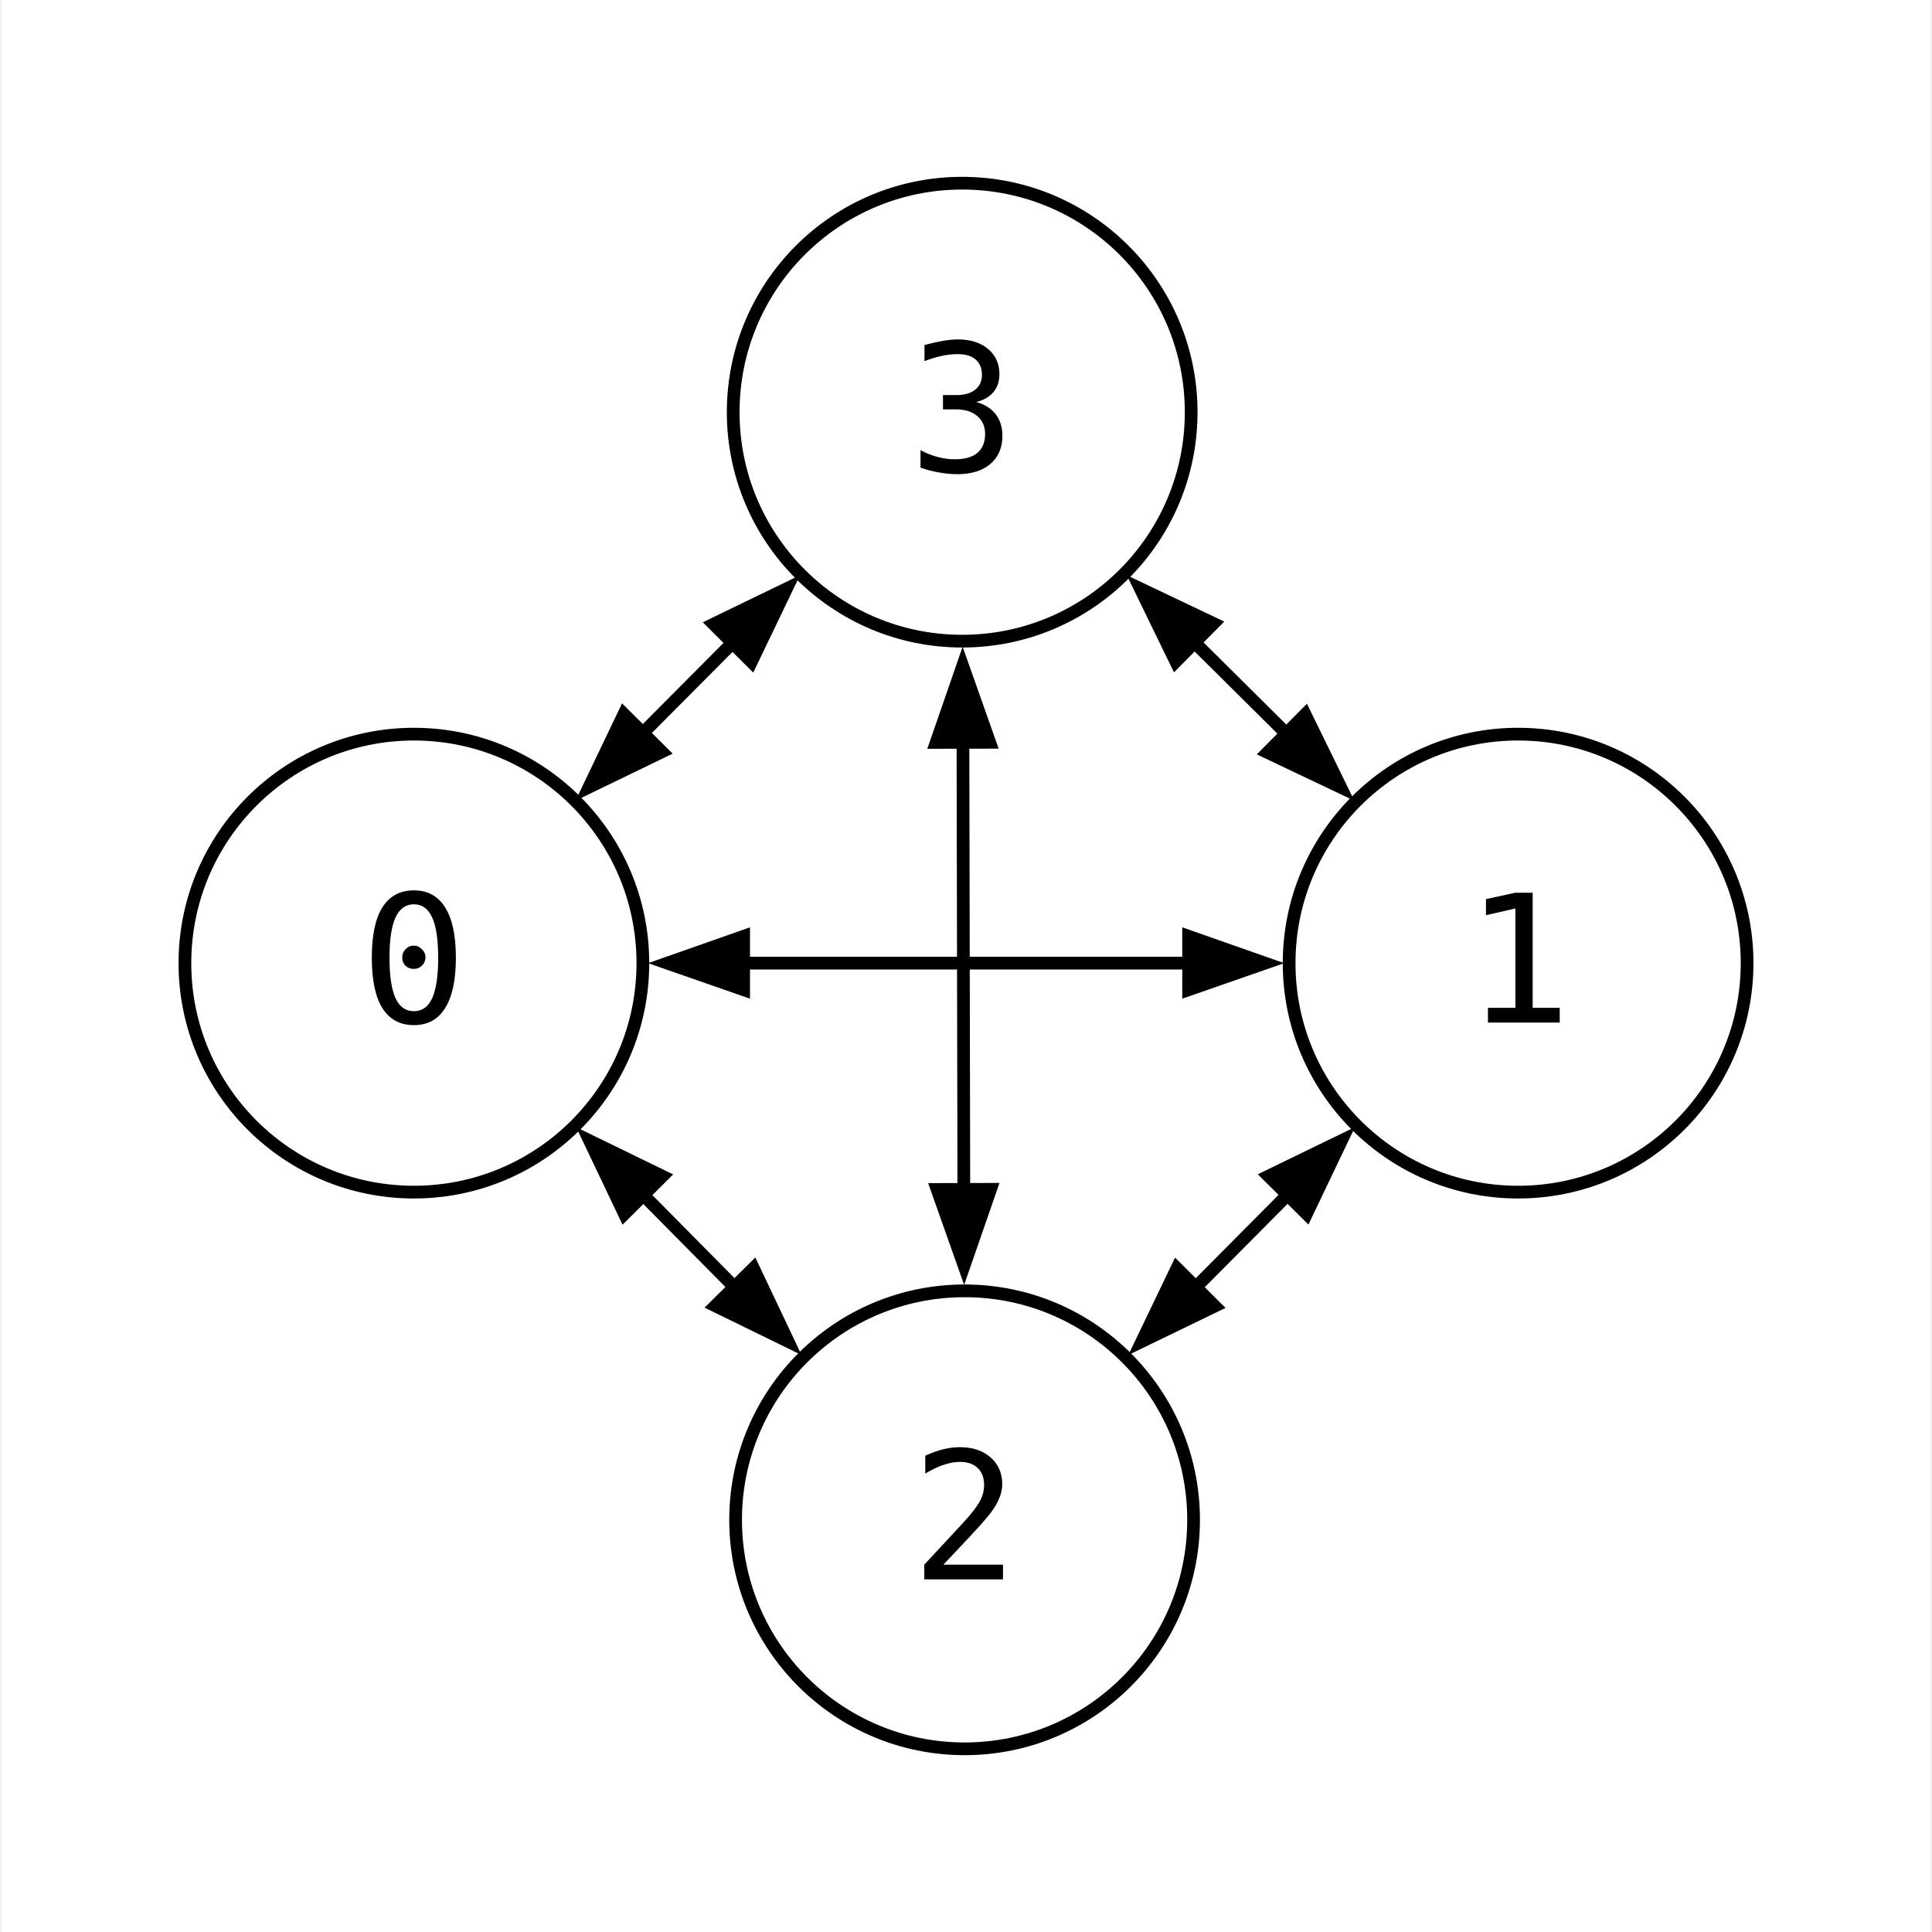
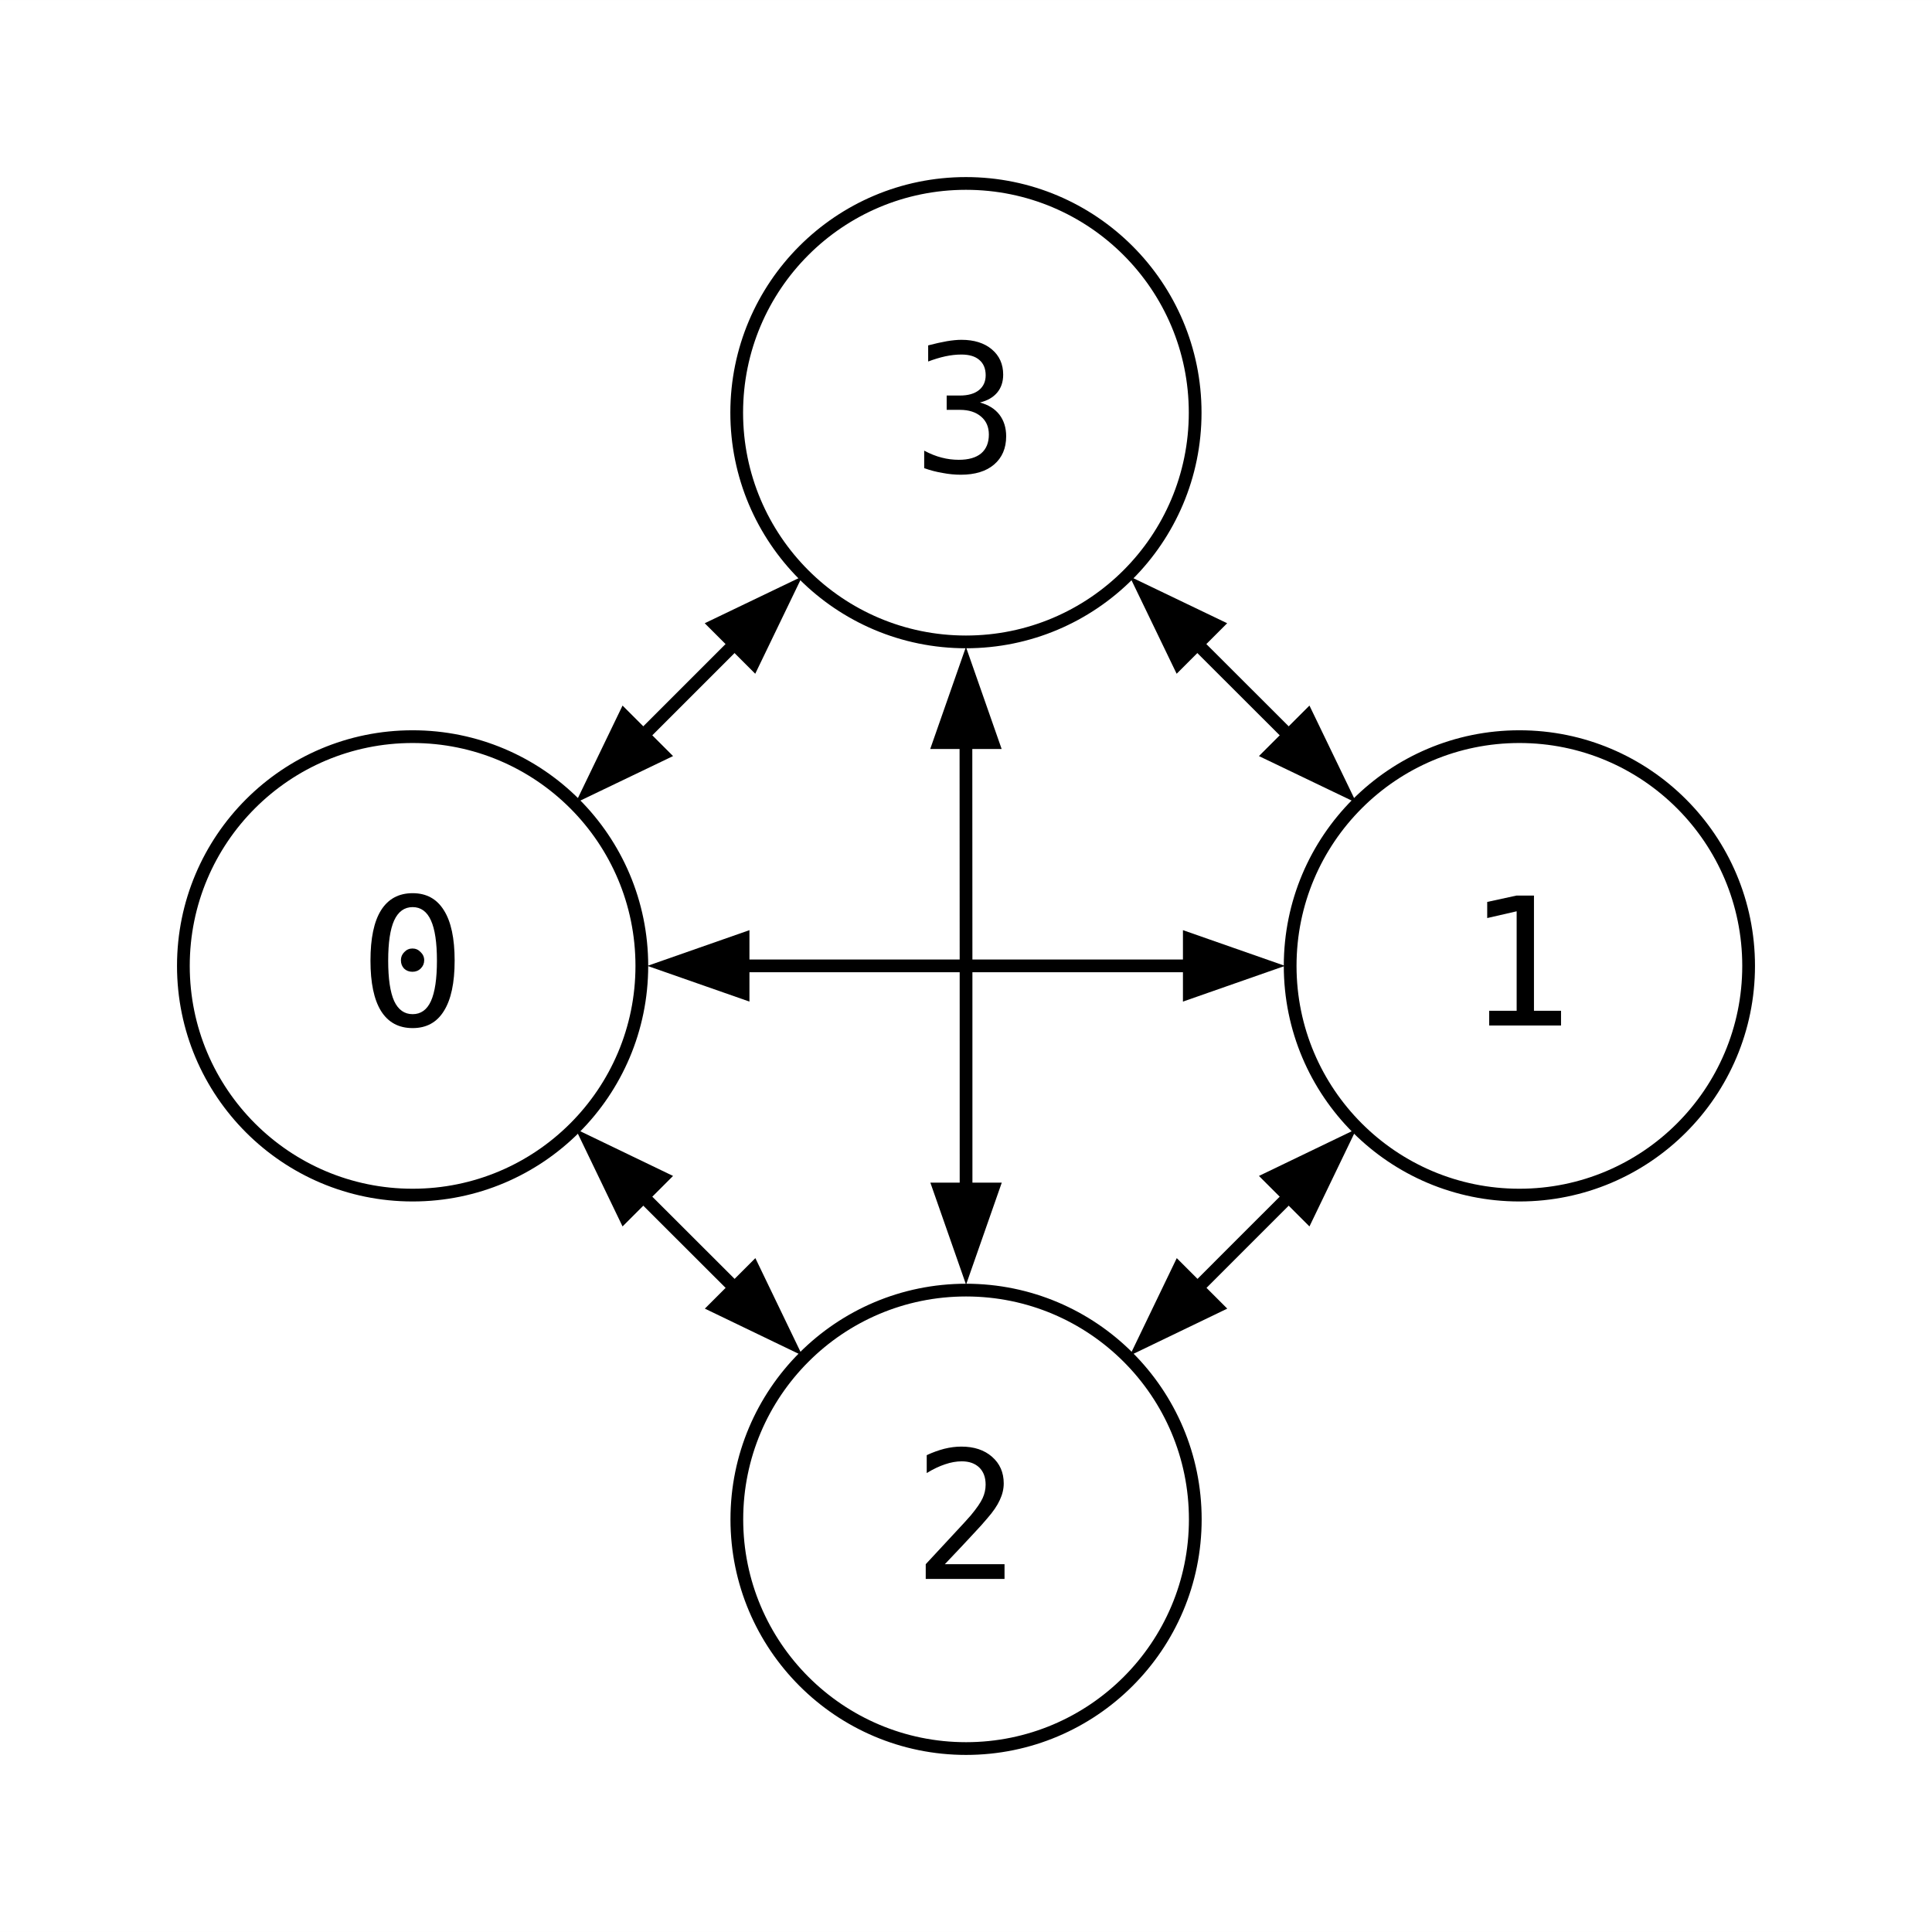
- <svg xmlns="http://www.w3.org/2000/svg" width="152pt" height="152pt" viewBox="0.00 0.00 151.60 151.87">
-   <g id="graph0" class="graph" transform="scale(1 1) rotate(0) translate(14.4 137.47)">
-     <polygon fill="white" stroke="none" points="-14.4,14.4 -14.4,-137.47 137.2,-137.47 137.2,14.4 -14.4,14.4" />
+ <svg xmlns="http://www.w3.org/2000/svg" width="152pt" height="152pt" viewBox="0.00 0.00 151.71 151.70">
+   <g id="graph0" class="graph" transform="scale(1 1) rotate(0) translate(14.4 137.3)">
+     <polygon fill="white" stroke="none" points="-14.4,14.4 -14.4,-137.3 137.31,-137.3 137.31,14.4 -14.4,14.4" />
    <g id="node1" class="node">
-       <ellipse fill="none" stroke="black" cx="18" cy="-61.76" rx="18" ry="18" />
-       <text text-anchor="middle" x="18" y="-57.09" font-family="monospace" font-size="14.00">0</text>
+       <ellipse fill="none" stroke="black" cx="18" cy="-61.46" rx="18" ry="18" />
+       <text text-anchor="middle" x="18" y="-56.78" font-family="monospace" font-size="14.00">0</text>
    </g>
    <g id="node2" class="node">
-       <ellipse fill="none" stroke="black" cx="104.8" cy="-61.76" rx="18" ry="18" />
-       <text text-anchor="middle" x="104.8" y="-57.09" font-family="monospace" font-size="14.00">1</text>
+       <ellipse fill="none" stroke="black" cx="104.91" cy="-61.46" rx="18" ry="18" />
+       <text text-anchor="middle" x="104.91" y="-56.78" font-family="monospace" font-size="14.00">1</text>
    </g>
    <g id="edge1" class="edge">
-       <path fill="none" stroke="black" d="M43.69,-61.76C54.84,-61.76 67.88,-61.76 79.04,-61.76" />
-       <polygon fill="black" stroke="black" points="43.92,-59.67 37.92,-61.76 43.92,-63.87 43.92,-59.67" />
-       <polygon fill="black" stroke="black" points="78.9,-63.87 84.9,-61.76 78.9,-59.67 78.9,-63.87" />
+       <path fill="none" stroke="black" d="M43.73,-61.46C54.89,-61.46 67.94,-61.46 79.12,-61.46" />
+       <polygon fill="black" stroke="black" points="43.95,-59.36 37.95,-61.46 43.95,-63.56 43.95,-59.36" />
+       <polygon fill="black" stroke="black" points="78.99,-63.56 84.99,-61.46 78.99,-59.36 78.99,-63.56" />
    </g>
    <g id="node3" class="node">
-       <ellipse fill="none" stroke="black" cx="61.29" cy="-18" rx="18" ry="18" />
-       <text text-anchor="middle" x="61.29" y="-13.32" font-family="monospace" font-size="14.00">2</text>
+       <ellipse fill="none" stroke="black" cx="61.46" cy="-18" rx="18" ry="18" />
+       <text text-anchor="middle" x="61.46" y="-13.32" font-family="monospace" font-size="14.00">2</text>
    </g>
    <g id="edge2" class="edge">
-       <path fill="none" stroke="black" d="M35.93,-43.64C38.43,-41.11 41,-38.51 43.5,-35.99" />
-       <polygon fill="black" stroke="black" points="34.55,-42.05 31.82,-47.79 37.53,-45.01 34.55,-42.05" />
-       <polygon fill="black" stroke="black" points="44.69,-37.77 47.41,-32.03 41.7,-34.82 44.69,-37.77" />
+       <path fill="none" stroke="black" d="M36,-43.45C38.51,-40.95 41.09,-38.37 43.6,-35.86" />
+       <polygon fill="black" stroke="black" points="34.63,-41.85 31.87,-47.58 37.6,-44.82 34.63,-41.85" />
+       <polygon fill="black" stroke="black" points="44.77,-37.66 47.53,-31.93 41.8,-34.69 44.77,-37.66" />
    </g>
    <g id="node4" class="node">
-       <ellipse fill="none" stroke="black" cx="61.1" cy="-105.07" rx="18" ry="18" />
-       <text text-anchor="middle" x="61.1" y="-100.4" font-family="monospace" font-size="14.00">3</text>
+       <ellipse fill="none" stroke="black" cx="61.45" cy="-104.9" rx="18" ry="18" />
+       <text text-anchor="middle" x="61.45" y="-100.23" font-family="monospace" font-size="14.00">3</text>
    </g>
    <g id="edge3" class="edge">
-       <path fill="none" stroke="black" d="M35.85,-79.7C38.34,-82.2 40.9,-84.77 43.38,-87.27" />
-       <polygon fill="black" stroke="black" points="37.49,-78.37 31.77,-75.6 34.51,-81.33 37.49,-78.37" />
-       <polygon fill="black" stroke="black" points="41.56,-88.41 47.28,-91.18 44.53,-85.45 41.56,-88.41" />
+       <path fill="none" stroke="black" d="M36,-79.45C38.51,-81.96 41.09,-84.54 43.59,-87.04" />
+       <polygon fill="black" stroke="black" points="37.6,-78.08 31.87,-75.33 34.63,-81.05 37.6,-78.08" />
+       <polygon fill="black" stroke="black" points="41.79,-88.22 47.52,-90.97 44.76,-85.25 41.79,-88.22" />
    </g>
    <g id="edge4" class="edge">
-       <path fill="none" stroke="black" d="M86.77,-43.64C84.26,-41.11 81.68,-38.51 79.17,-35.99" />
-       <polygon fill="black" stroke="black" points="85.19,-45.02 90.91,-47.8 88.17,-42.06 85.19,-45.02" />
-       <polygon fill="black" stroke="black" points="80.95,-34.8 75.23,-32.03 77.98,-37.76 80.95,-34.8" />
+       <path fill="none" stroke="black" d="M86.91,-43.45C84.4,-40.95 81.83,-38.37 79.32,-35.86" />
+       <polygon fill="black" stroke="black" points="85.31,-44.82 91.04,-47.58 88.28,-41.85 85.31,-44.82" />
+       <polygon fill="black" stroke="black" points="81.12,-34.69 75.39,-31.93 78.15,-37.66 81.12,-34.69" />
    </g>
    <g id="edge5" class="edge">
-       <path fill="none" stroke="black" d="M86.69,-79.7C84.17,-82.2 81.58,-84.77 79.06,-87.27" />
-       <polygon fill="black" stroke="black" points="88.06,-81.3 90.85,-75.59 85.11,-78.32 88.06,-81.3" />
-       <polygon fill="black" stroke="black" points="77.89,-85.47 75.11,-91.19 80.85,-88.46 77.89,-85.47" />
+       <path fill="none" stroke="black" d="M86.91,-79.45C84.4,-81.96 81.82,-84.54 79.31,-87.04" />
+       <polygon fill="black" stroke="black" points="88.28,-81.05 91.04,-75.33 85.31,-78.08 88.28,-81.05" />
+       <polygon fill="black" stroke="black" points="78.14,-85.25 75.38,-90.97 81.11,-88.22 78.14,-85.25" />
    </g>
    <g id="edge6" class="edge">
-       <path fill="none" stroke="black" d="M61.23,-43.78C61.21,-54.96 61.18,-68.04 61.16,-79.23" />
-       <polygon fill="black" stroke="black" points="63.33,-43.98 61.25,-37.98 59.13,-43.97 63.33,-43.98" />
-       <polygon fill="black" stroke="black" points="59.06,-79.11 61.14,-85.12 63.26,-79.12 59.06,-79.11" />
+       <path fill="none" stroke="black" d="M61.46,-43.73C61.46,-54.89 61.46,-67.94 61.45,-79.11" />
+       <polygon fill="black" stroke="black" points="63.56,-43.94 61.46,-37.94 59.36,-43.94 63.56,-43.94" />
+       <polygon fill="black" stroke="black" points="59.35,-78.99 61.45,-84.99 63.55,-78.99 59.35,-78.99" />
    </g>
  </g>
</svg>
